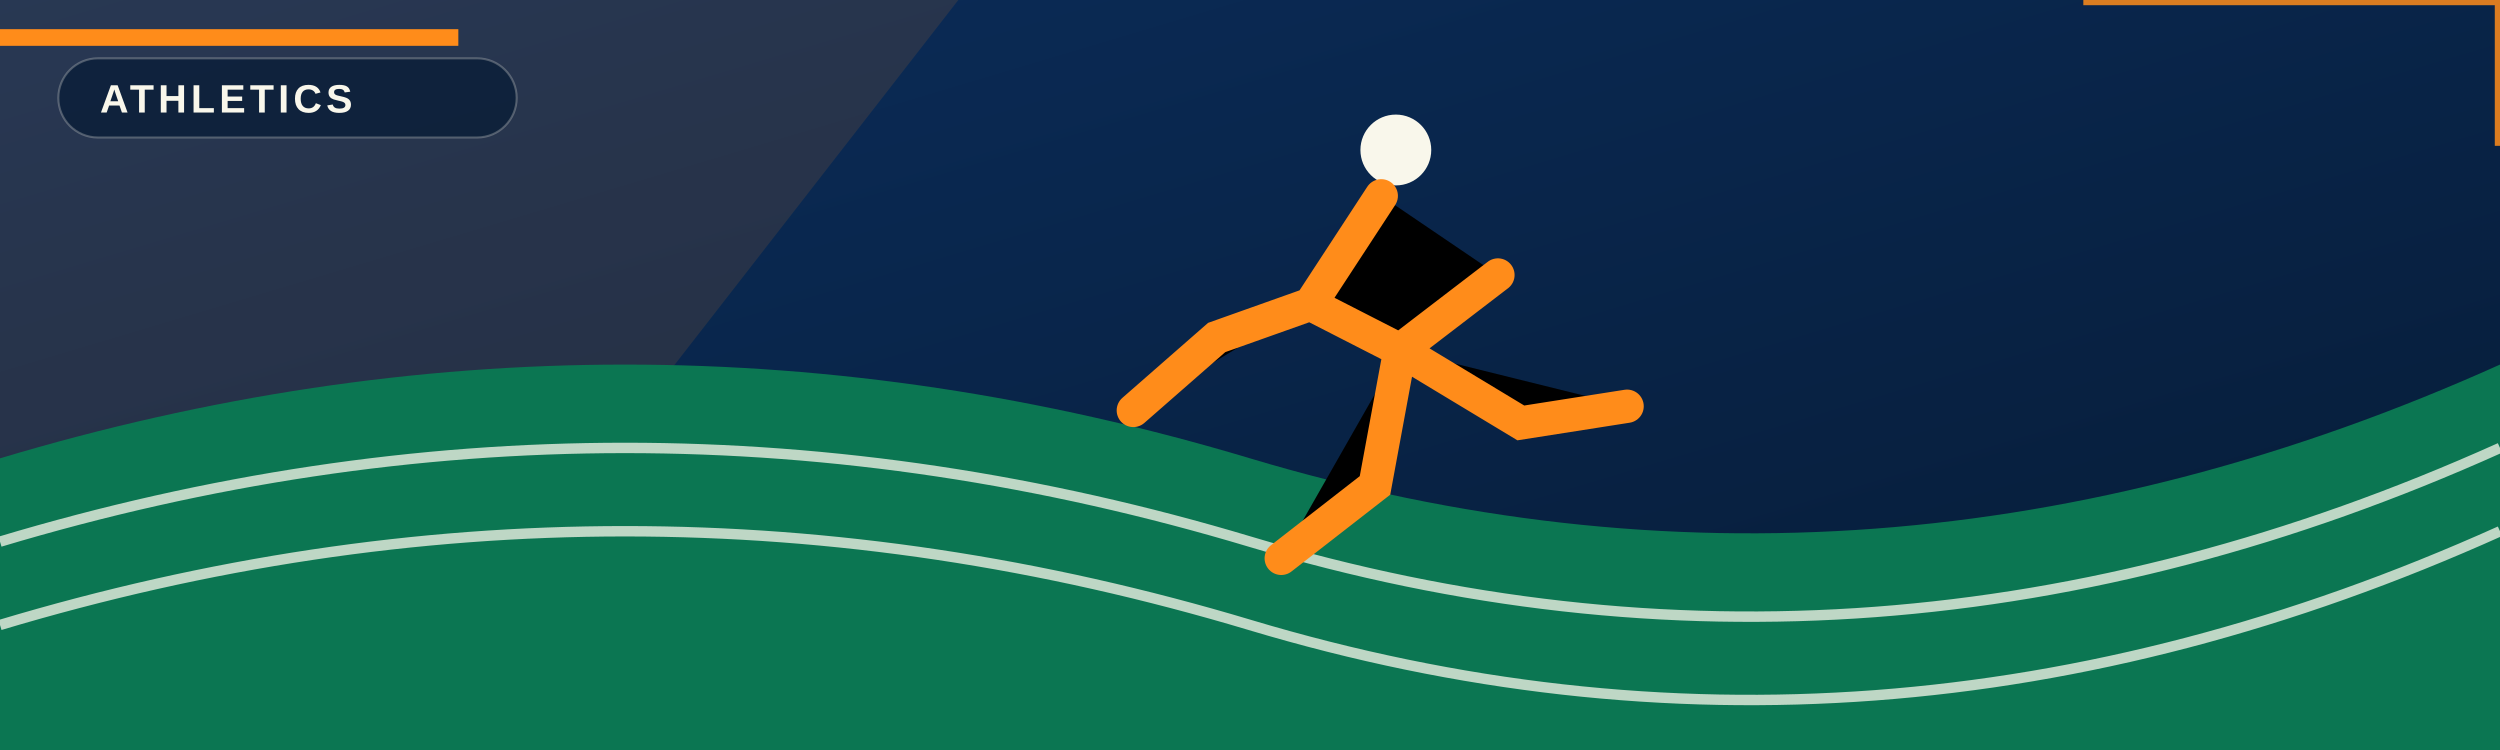
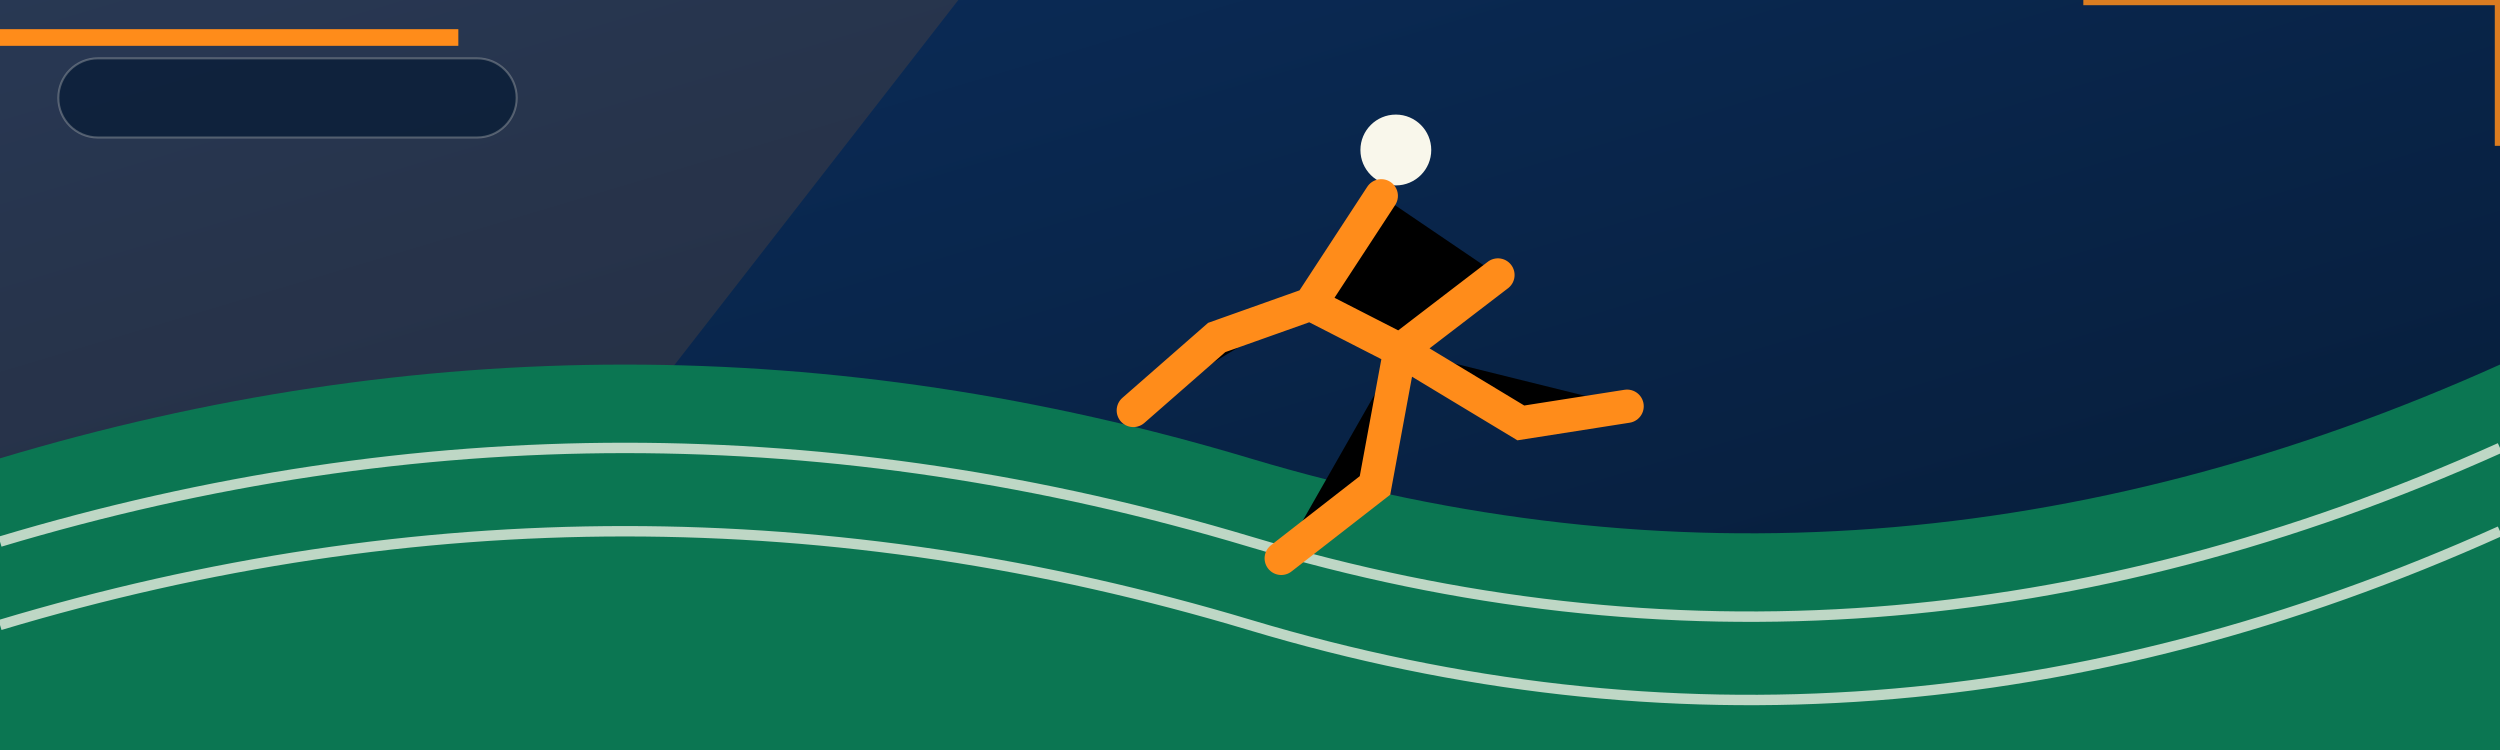
<svg xmlns="http://www.w3.org/2000/svg" viewBox="0 0 1200 360" role="img" aria-labelledby="title desc" preserveAspectRatio="xMidYMid slice">
  <defs>
    <linearGradient id="bg" x2="1" y2="1">
      <stop stop-color="#0B2D5B" />
      <stop offset="1" stop-color="#061B35" />
    </linearGradient>
    <linearGradient id="accent" x2="1" y2="0">
      <stop stop-color="#FF8C1A" />
      <stop offset="1" stop-color="#2EAF5B" />
    </linearGradient>
  </defs>
  <rect width="1200" height="360" fill="url(#bg)" />
  <path d="M0 0H460L180 360H0Z" fill="#FF8C1A" opacity=".12" />
  <path d="M0 330Q300 260 600 315T1200 280V360H0Z" fill="url(#accent)" opacity=".2" />
  <path d="M0 220Q300 130 600 220T1200 175V360H0Z" fill="#0B7652" />
  <path d="M0 260Q300 170 600 260T1200 215M0 300Q300 210 600 300T1200 255" stroke="#F9F7EB" stroke-width="5" fill="none" opacity=".75" />
  <circle cx="670" cy="72" r="17" fill="#F9F7EB" />
  <path d="m663 94-34 52 43 22 47-36M629 146l-45 16-40 35M672 168l-12 65-45 35M672 168l58 35 51-8" stroke="#FF8C1A" stroke-width="16" stroke-linecap="round" />
  <path d="M0 18H220" stroke="#FF8C1A" stroke-width="8" />
  <path d="M1000 0h200v70" fill="none" stroke="#FF8C1A" stroke-width="5" opacity=".85" />
  <rect x="28" y="28" width="220" height="38" rx="19" fill="#061B35" opacity=".72" stroke="#F9F7EB" stroke-opacity=".35" />
-   <text x="48" y="54" fill="#F9F7EB" font-family="Arial, sans-serif" font-size="19" font-weight="700" letter-spacing="2">ATHLETICS</text>
</svg>
